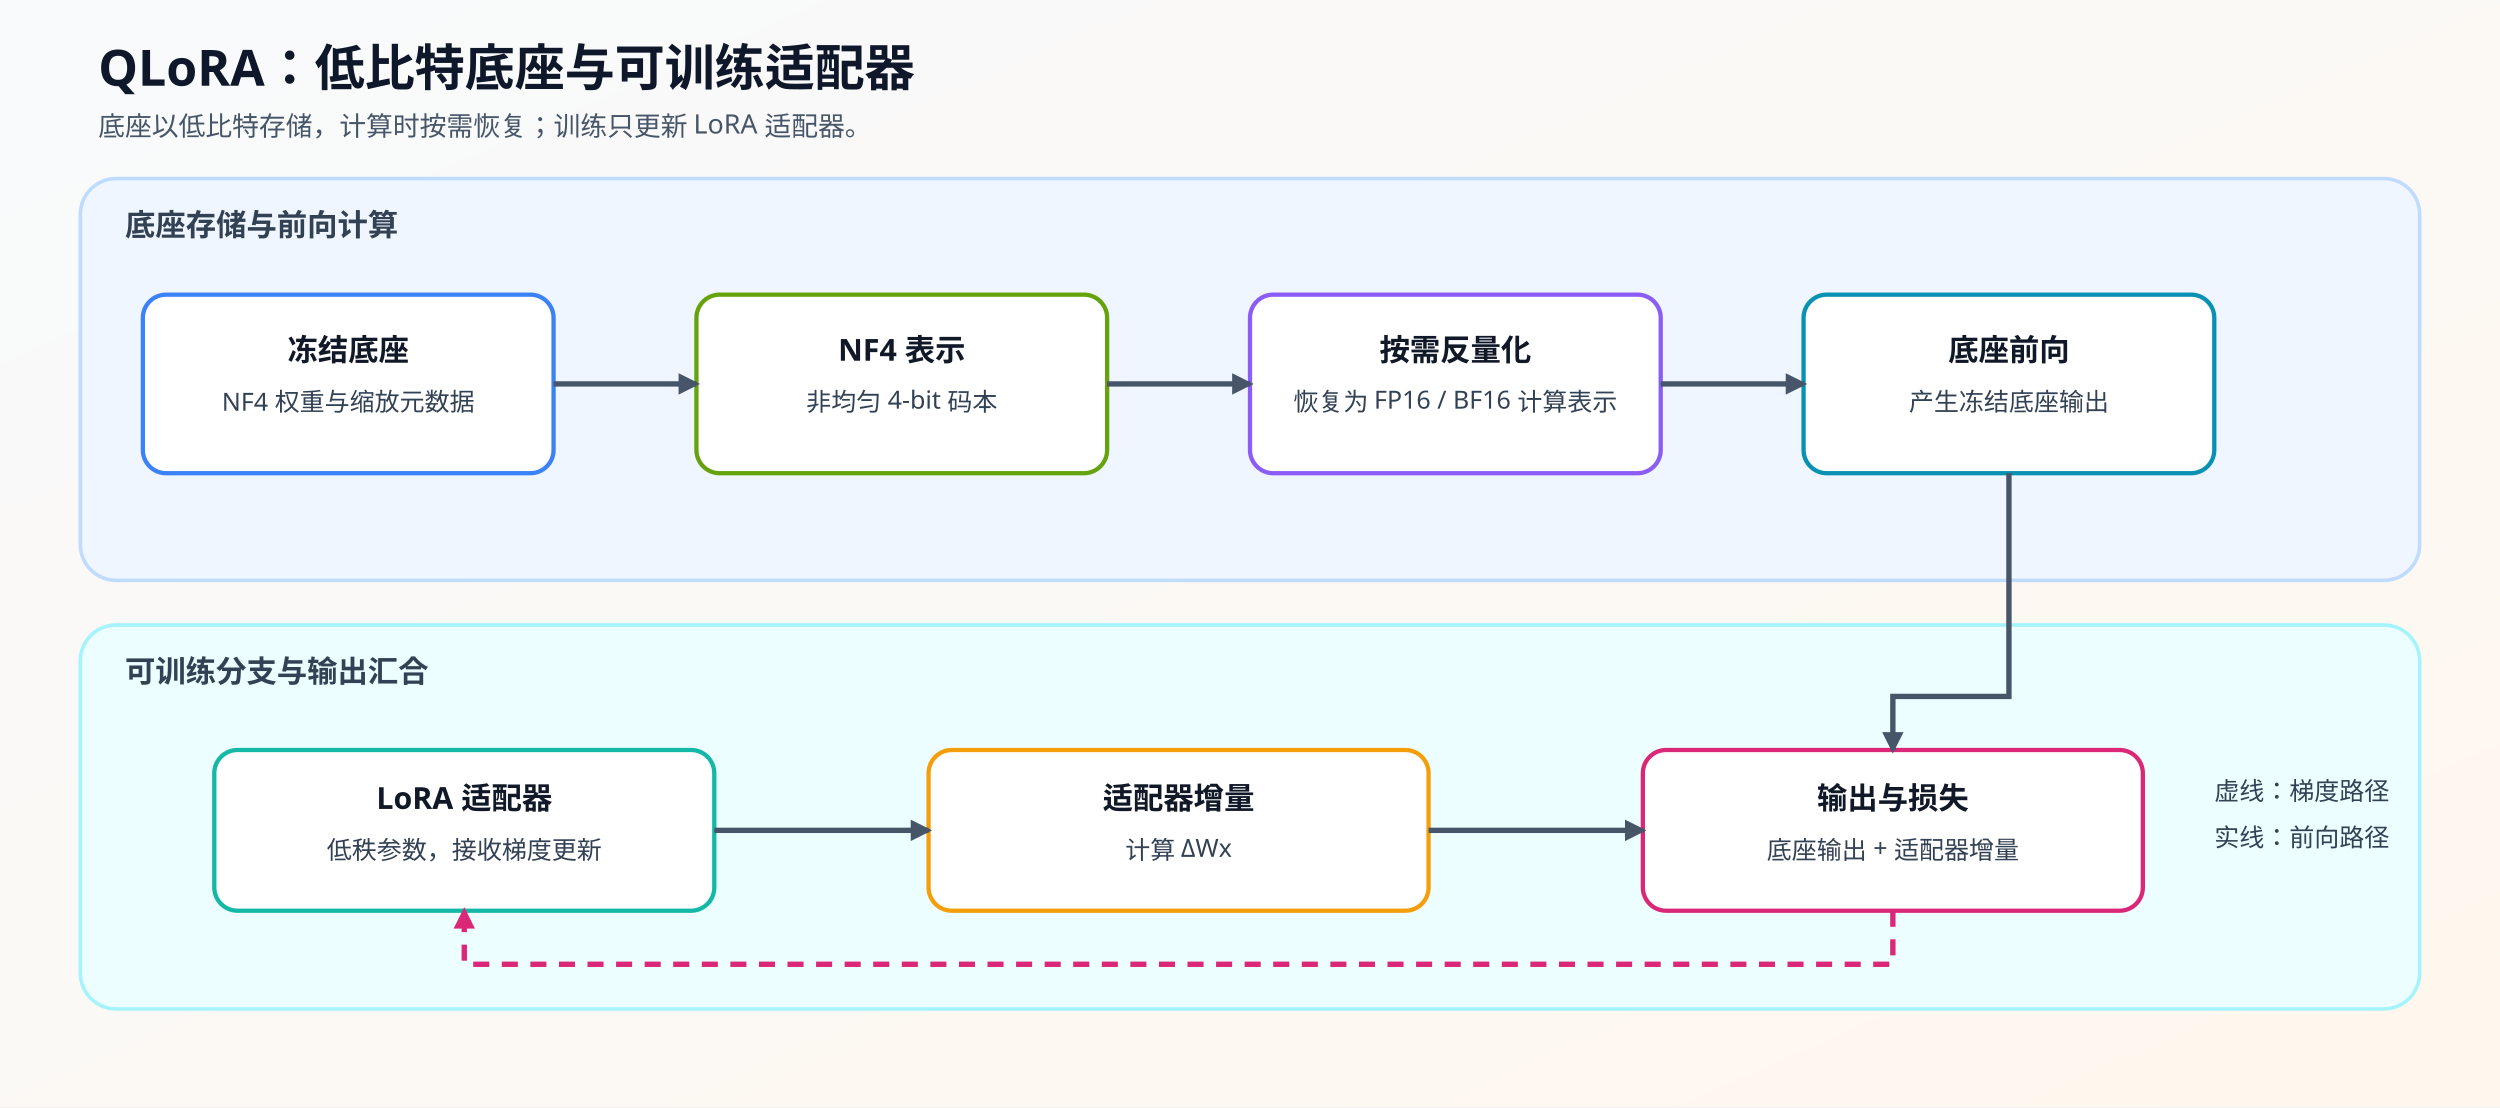
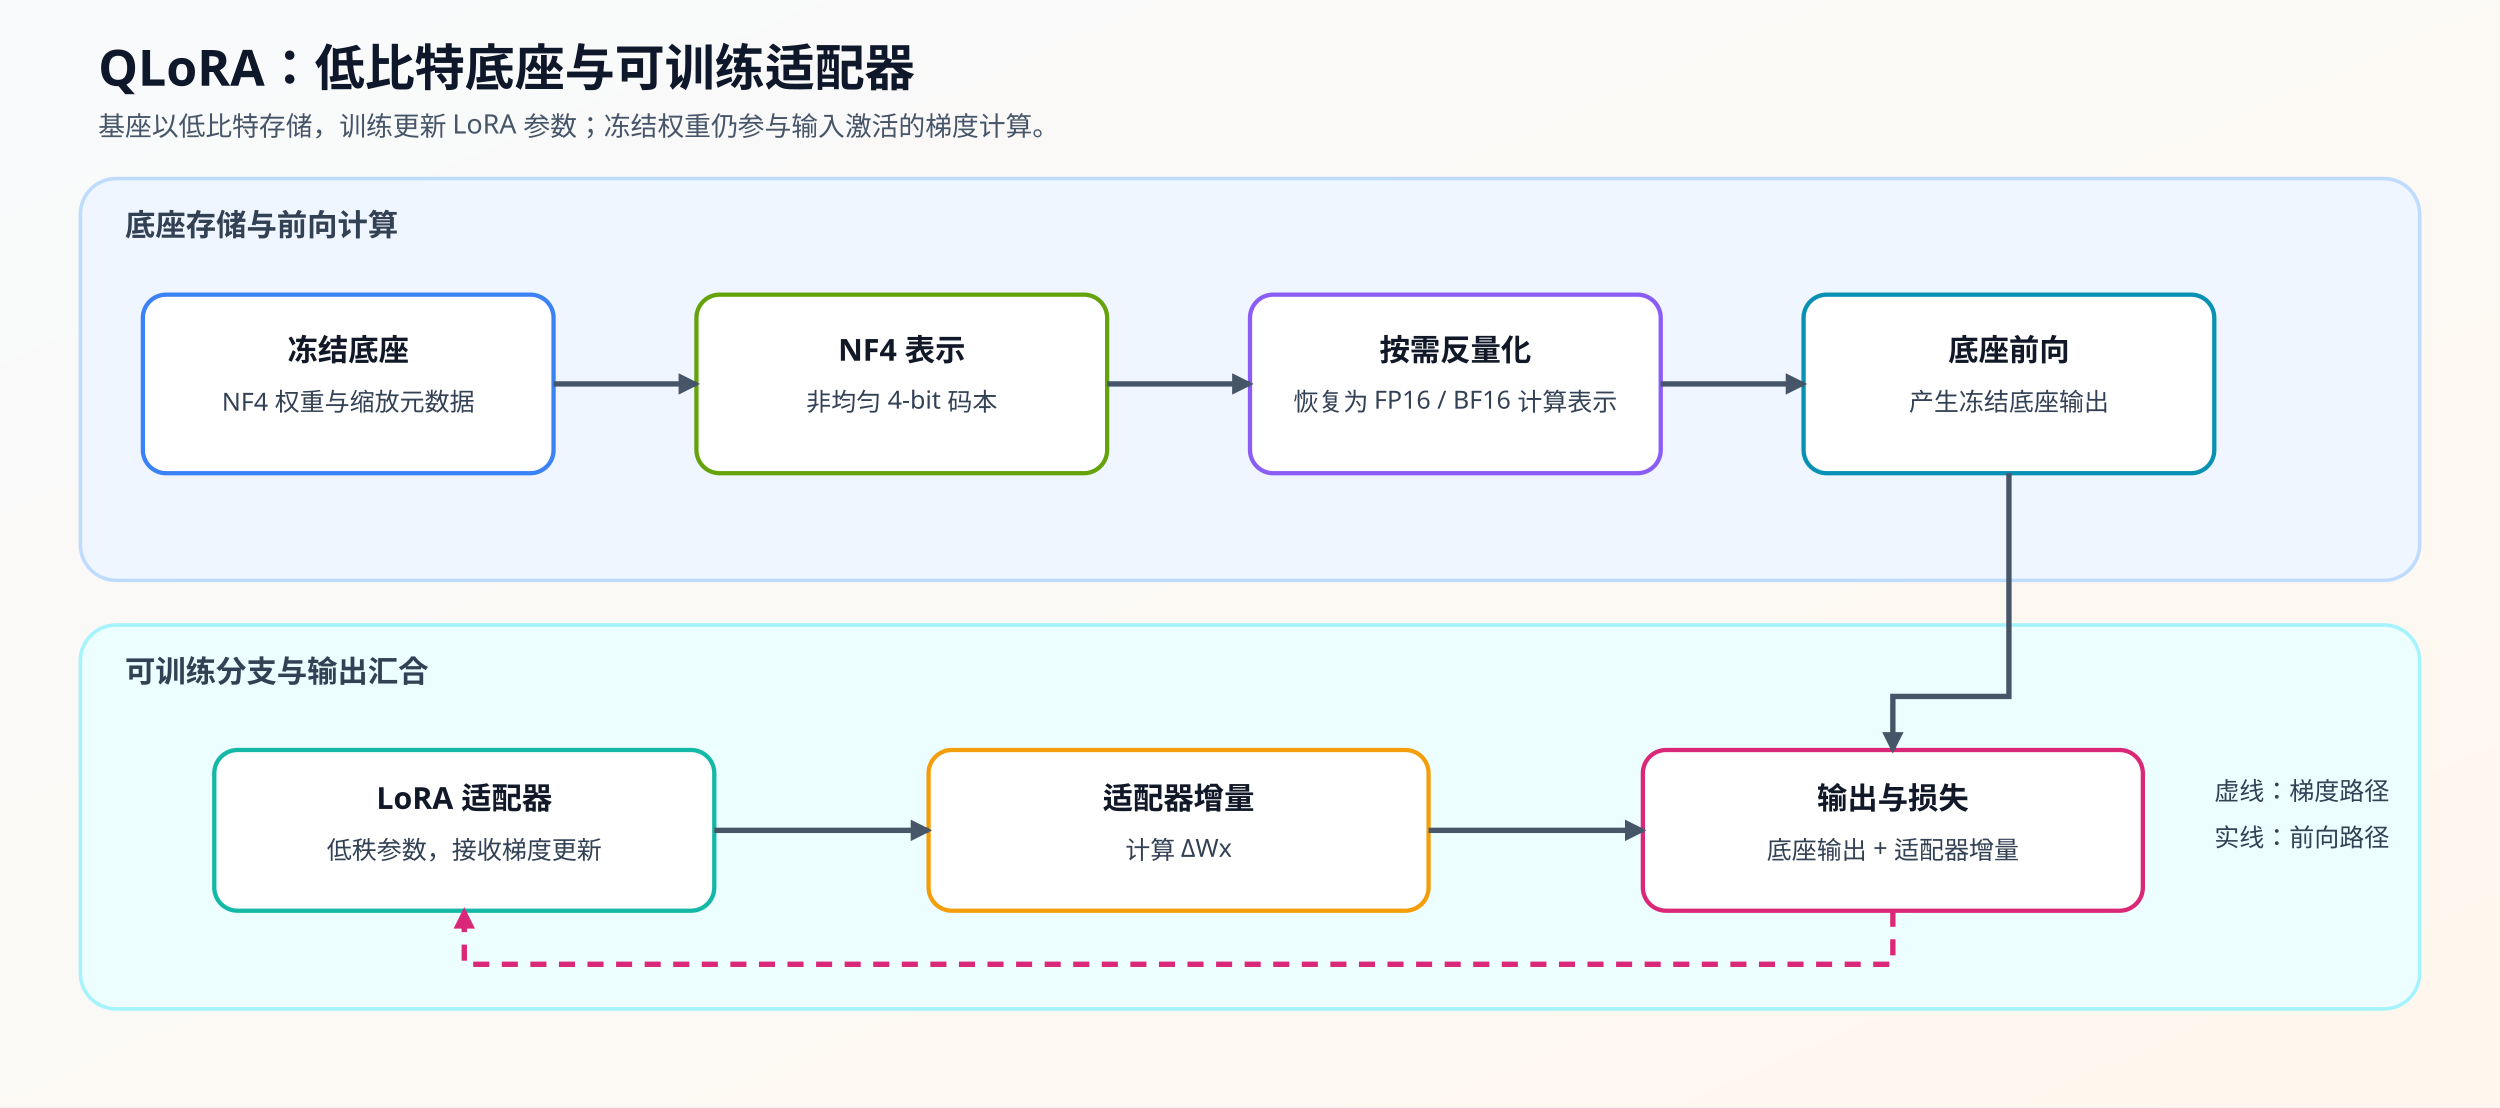
<svg xmlns="http://www.w3.org/2000/svg" width="1400" height="620" viewBox="0 0 1400 620" role="img" aria-labelledby="title desc">
  <defs>
    <linearGradient id="bg" x1="0" x2="1" y1="0" y2="1">
      <stop offset="0%" stop-color="#f8fafc" />
      <stop offset="100%" stop-color="#fff7ed" />
    </linearGradient>
    <marker id="arrow" markerUnits="userSpaceOnUse" viewBox="0 0 12 12" refX="10" refY="6" markerWidth="12" markerHeight="12" orient="auto">
      <path d="M0 0L12 6L0 12Z" fill="#475569" />
    </marker>
    <marker id="pink-arrow" markerUnits="userSpaceOnUse" viewBox="0 0 12 12" refX="10" refY="6" markerWidth="12" markerHeight="12" orient="auto">
      <path d="M0 0L12 6L0 12Z" fill="#db2777" />
    </marker>
    <style>.title{font:700 28px "Noto Sans SC","Microsoft YaHei",sans-serif;fill:#0f172a}.sub{font:15px "Noto Sans SC","Microsoft YaHei",sans-serif;fill:#475569}.group{font:700 17px "Noto Sans SC","Microsoft YaHei",sans-serif;fill:#334155}.label{font:700 17px "Noto Sans SC","Microsoft YaHei",sans-serif;fill:#111827}.small{font:14px "Noto Sans SC","Microsoft YaHei",sans-serif;fill:#334155}.box{stroke-width:2.4}.line{stroke:#475569;stroke-width:3;fill:none;marker-end:url(#arrow)}.grad{stroke:#db2777;stroke-width:3;fill:none;stroke-dasharray:9 7;marker-end:url(#pink-arrow)}</style>
  </defs>
  <rect width="1400" height="620" fill="url(#bg)" />
  <text x="55" y="48" class="title">QLoRA：低比特底座与可训练适配器</text>
-   <text x="55" y="76" class="sub">底座以低比特存储，计算时按需恢复；训练只更新 LoRA 适配器。</text>
+   <text x="55" y="76" class="sub">基座以低比特存储，训练更新 LoRA 参数；冻结权重仍参与输入激活的梯度计算。</text>
  <rect x="45" y="100" width="1310" height="225" rx="20" fill="#eff6ff" stroke="#bfdbfe" stroke-width="2" />
  <text x="70" y="132" class="group">底座存储与前向计算</text>
  <rect x="80" y="165" width="230" height="100" rx="13" class="box" fill="#fff" stroke="#3b82f6" />
  <text x="195" y="202" text-anchor="middle" class="label">冻结底座</text>
  <text x="195" y="230" text-anchor="middle" class="small">NF4 权重与缩放元数据</text>
  <rect x="390" y="165" width="230" height="100" rx="13" class="box" fill="#fff" stroke="#65a30d" />
  <text x="505" y="202" text-anchor="middle" class="label">NF4 表示</text>
  <text x="505" y="230" text-anchor="middle" class="small">非均匀 4-bit 码本</text>
  <rect x="700" y="165" width="230" height="100" rx="13" class="box" fill="#fff" stroke="#8b5cf6" />
  <text x="815" y="202" text-anchor="middle" class="label">按需反量化</text>
  <text x="815" y="230" text-anchor="middle" class="small">恢复为 FP16 / BF16 计算表示</text>
  <rect x="1010" y="165" width="230" height="100" rx="13" class="box" fill="#fff" stroke="#0891b2" />
  <text x="1125" y="202" text-anchor="middle" class="label">底座前向</text>
  <text x="1125" y="230" text-anchor="middle" class="small">产生冻结底座输出</text>
  <path d="M310 215H390" class="line" />
  <path d="M620 215H700" class="line" />
  <path d="M930 215H1010" class="line" />
  <rect x="45" y="350" width="1310" height="215" rx="20" fill="#ecfeff" stroke="#a5f3fc" stroke-width="2" />
  <text x="70" y="382" class="group">可训练分支与输出汇合</text>
  <rect x="120" y="420" width="280" height="90" rx="13" class="box" fill="#fff" stroke="#14b8a6" />
  <text x="260" y="453" text-anchor="middle" class="label">LoRA 适配器</text>
  <text x="260" y="481" text-anchor="middle" class="small">低秩参数，接收梯度更新</text>
  <rect x="520" y="420" width="280" height="90" rx="13" class="box" fill="#fff" stroke="#f59e0b" />
  <text x="660" y="453" text-anchor="middle" class="label">适配器增量</text>
  <text x="660" y="481" text-anchor="middle" class="small">计算 ΔWx</text>
  <rect x="920" y="420" width="280" height="90" rx="13" class="box" fill="#fff" stroke="#db2777" />
  <text x="1060" y="453" text-anchor="middle" class="label">输出与损失</text>
  <text x="1060" y="481" text-anchor="middle" class="small">底座输出 + 适配器增量</text>
  <path d="M1125 265V390H1060V420" class="line" />
  <path d="M400 465H520" class="line" />
  <path d="M800 465H920" class="line" />
  <path d="M1060 510V540H260V510" class="grad" />
  <text x="1240" y="448" class="small" fill="#be185d">虚线：梯度路径</text>
  <text x="1240" y="474" class="small">实线：前向路径</text>
</svg>
